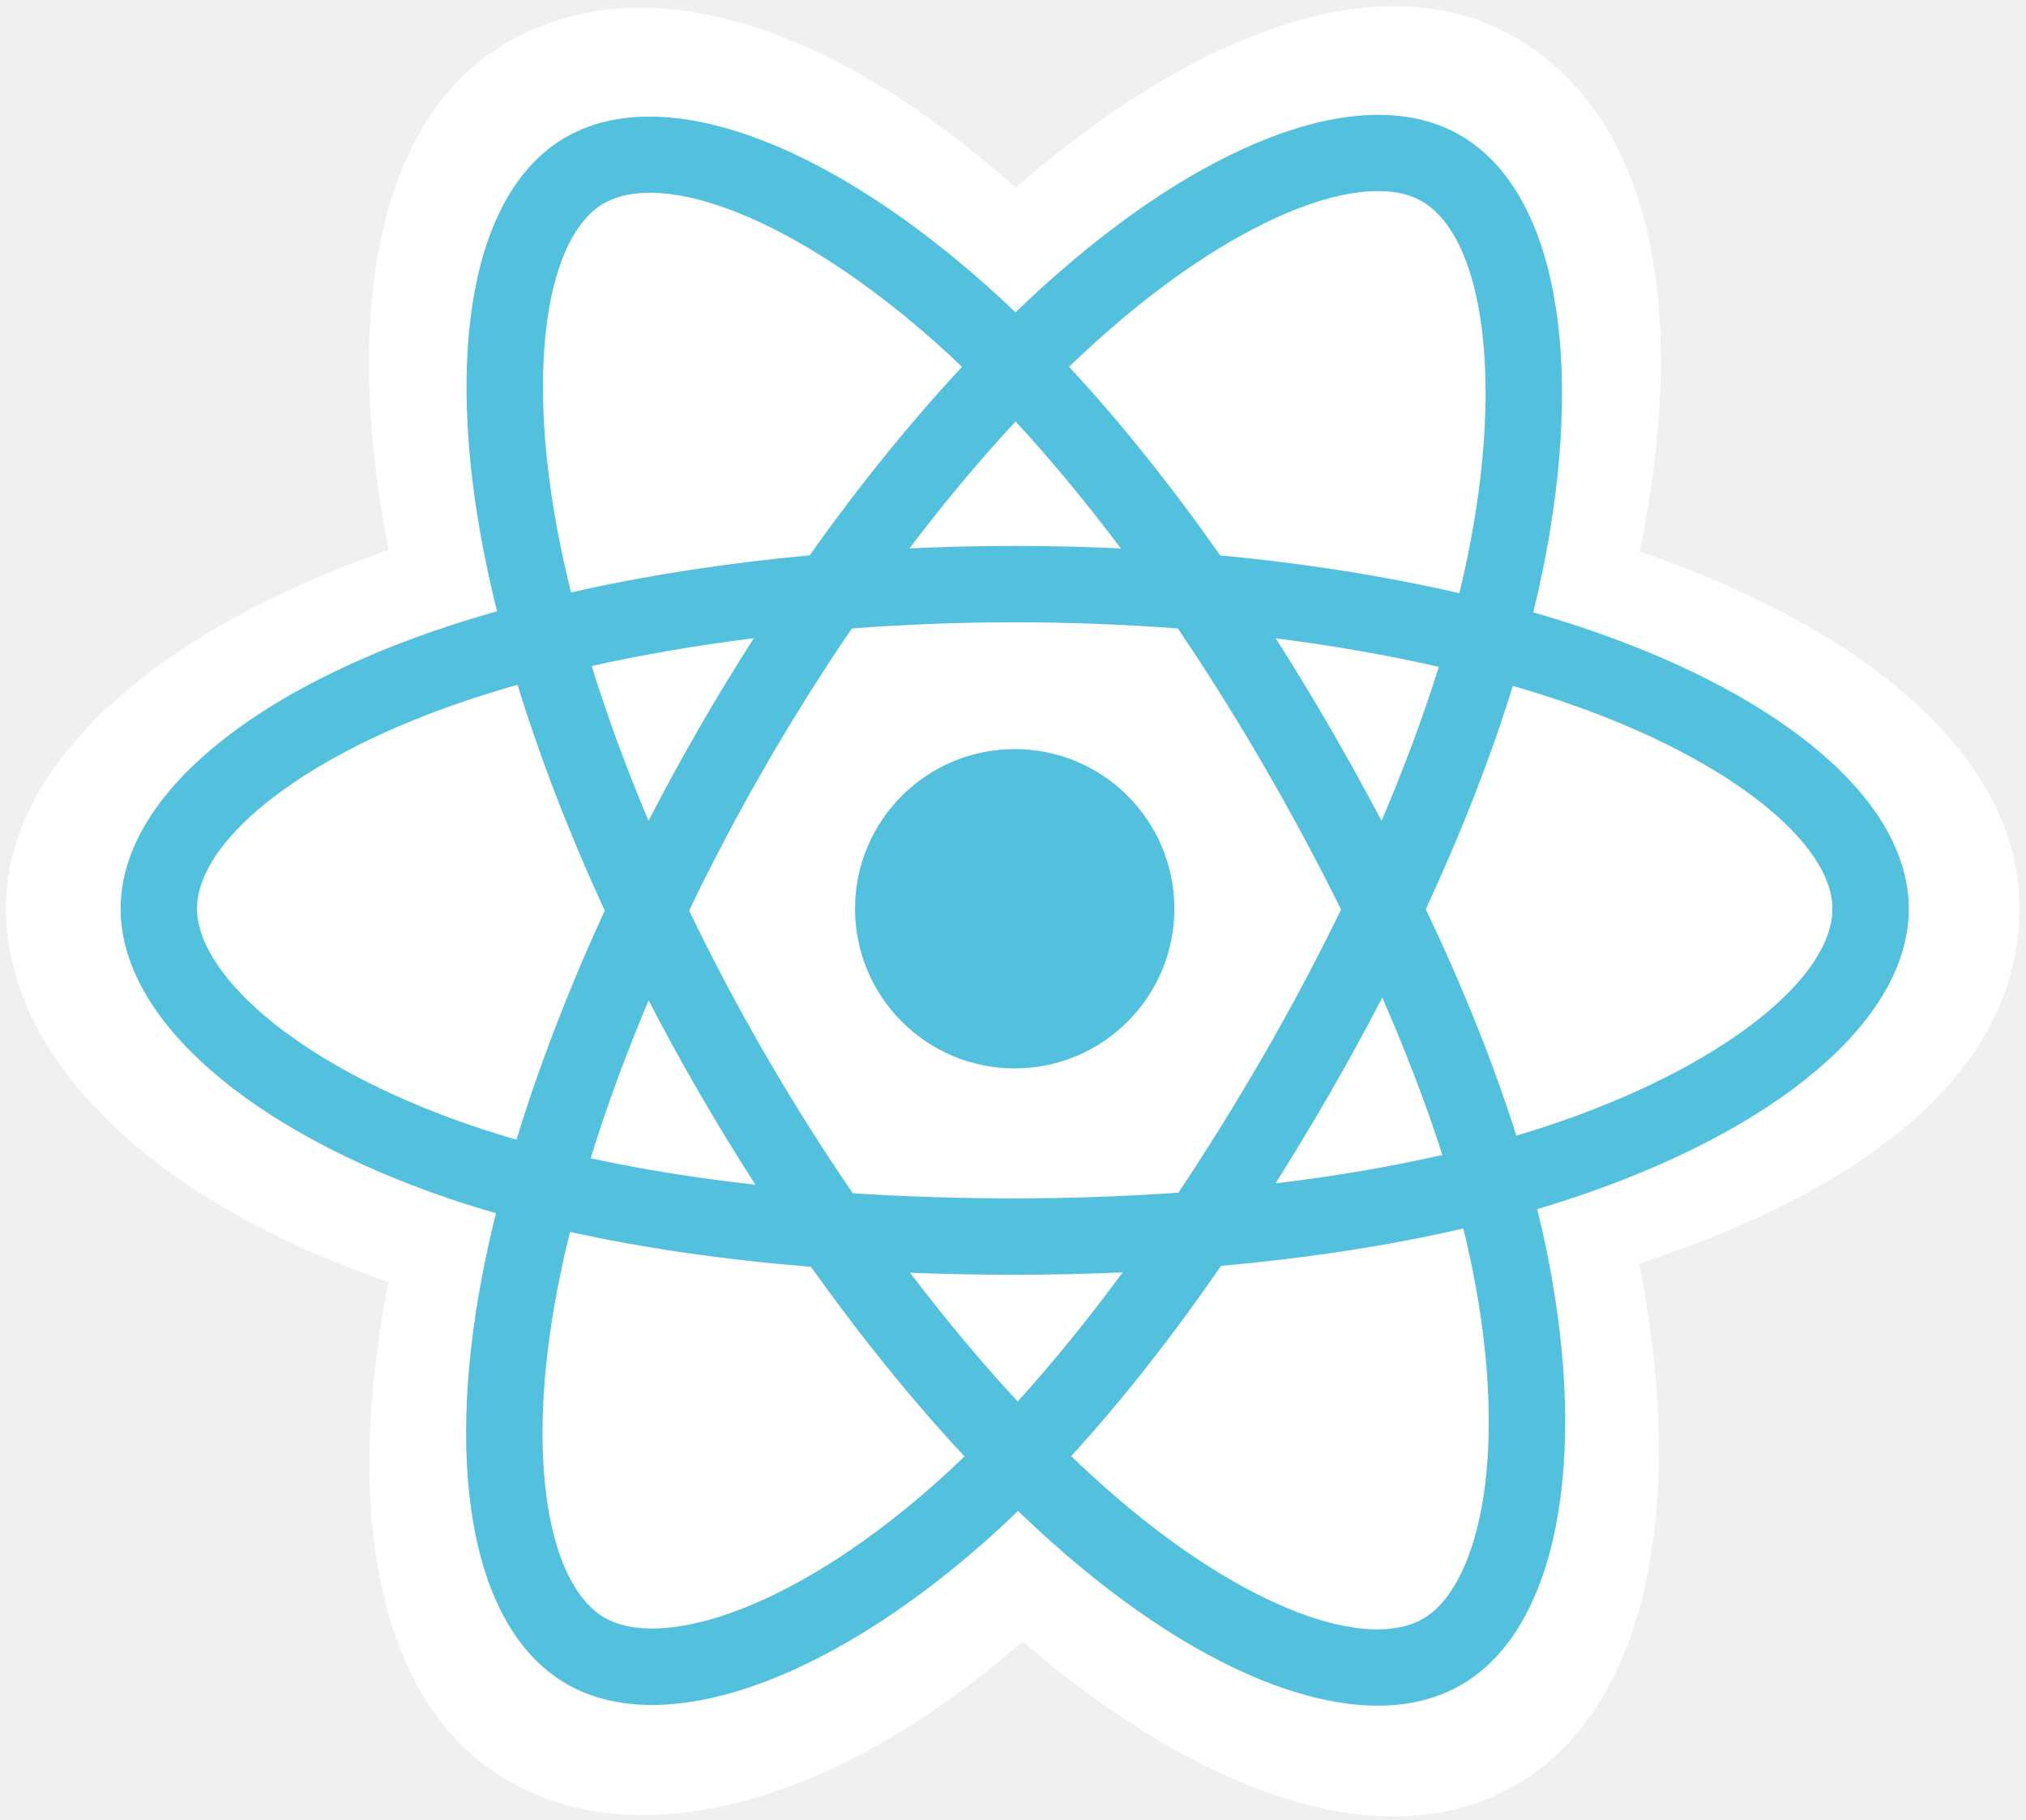
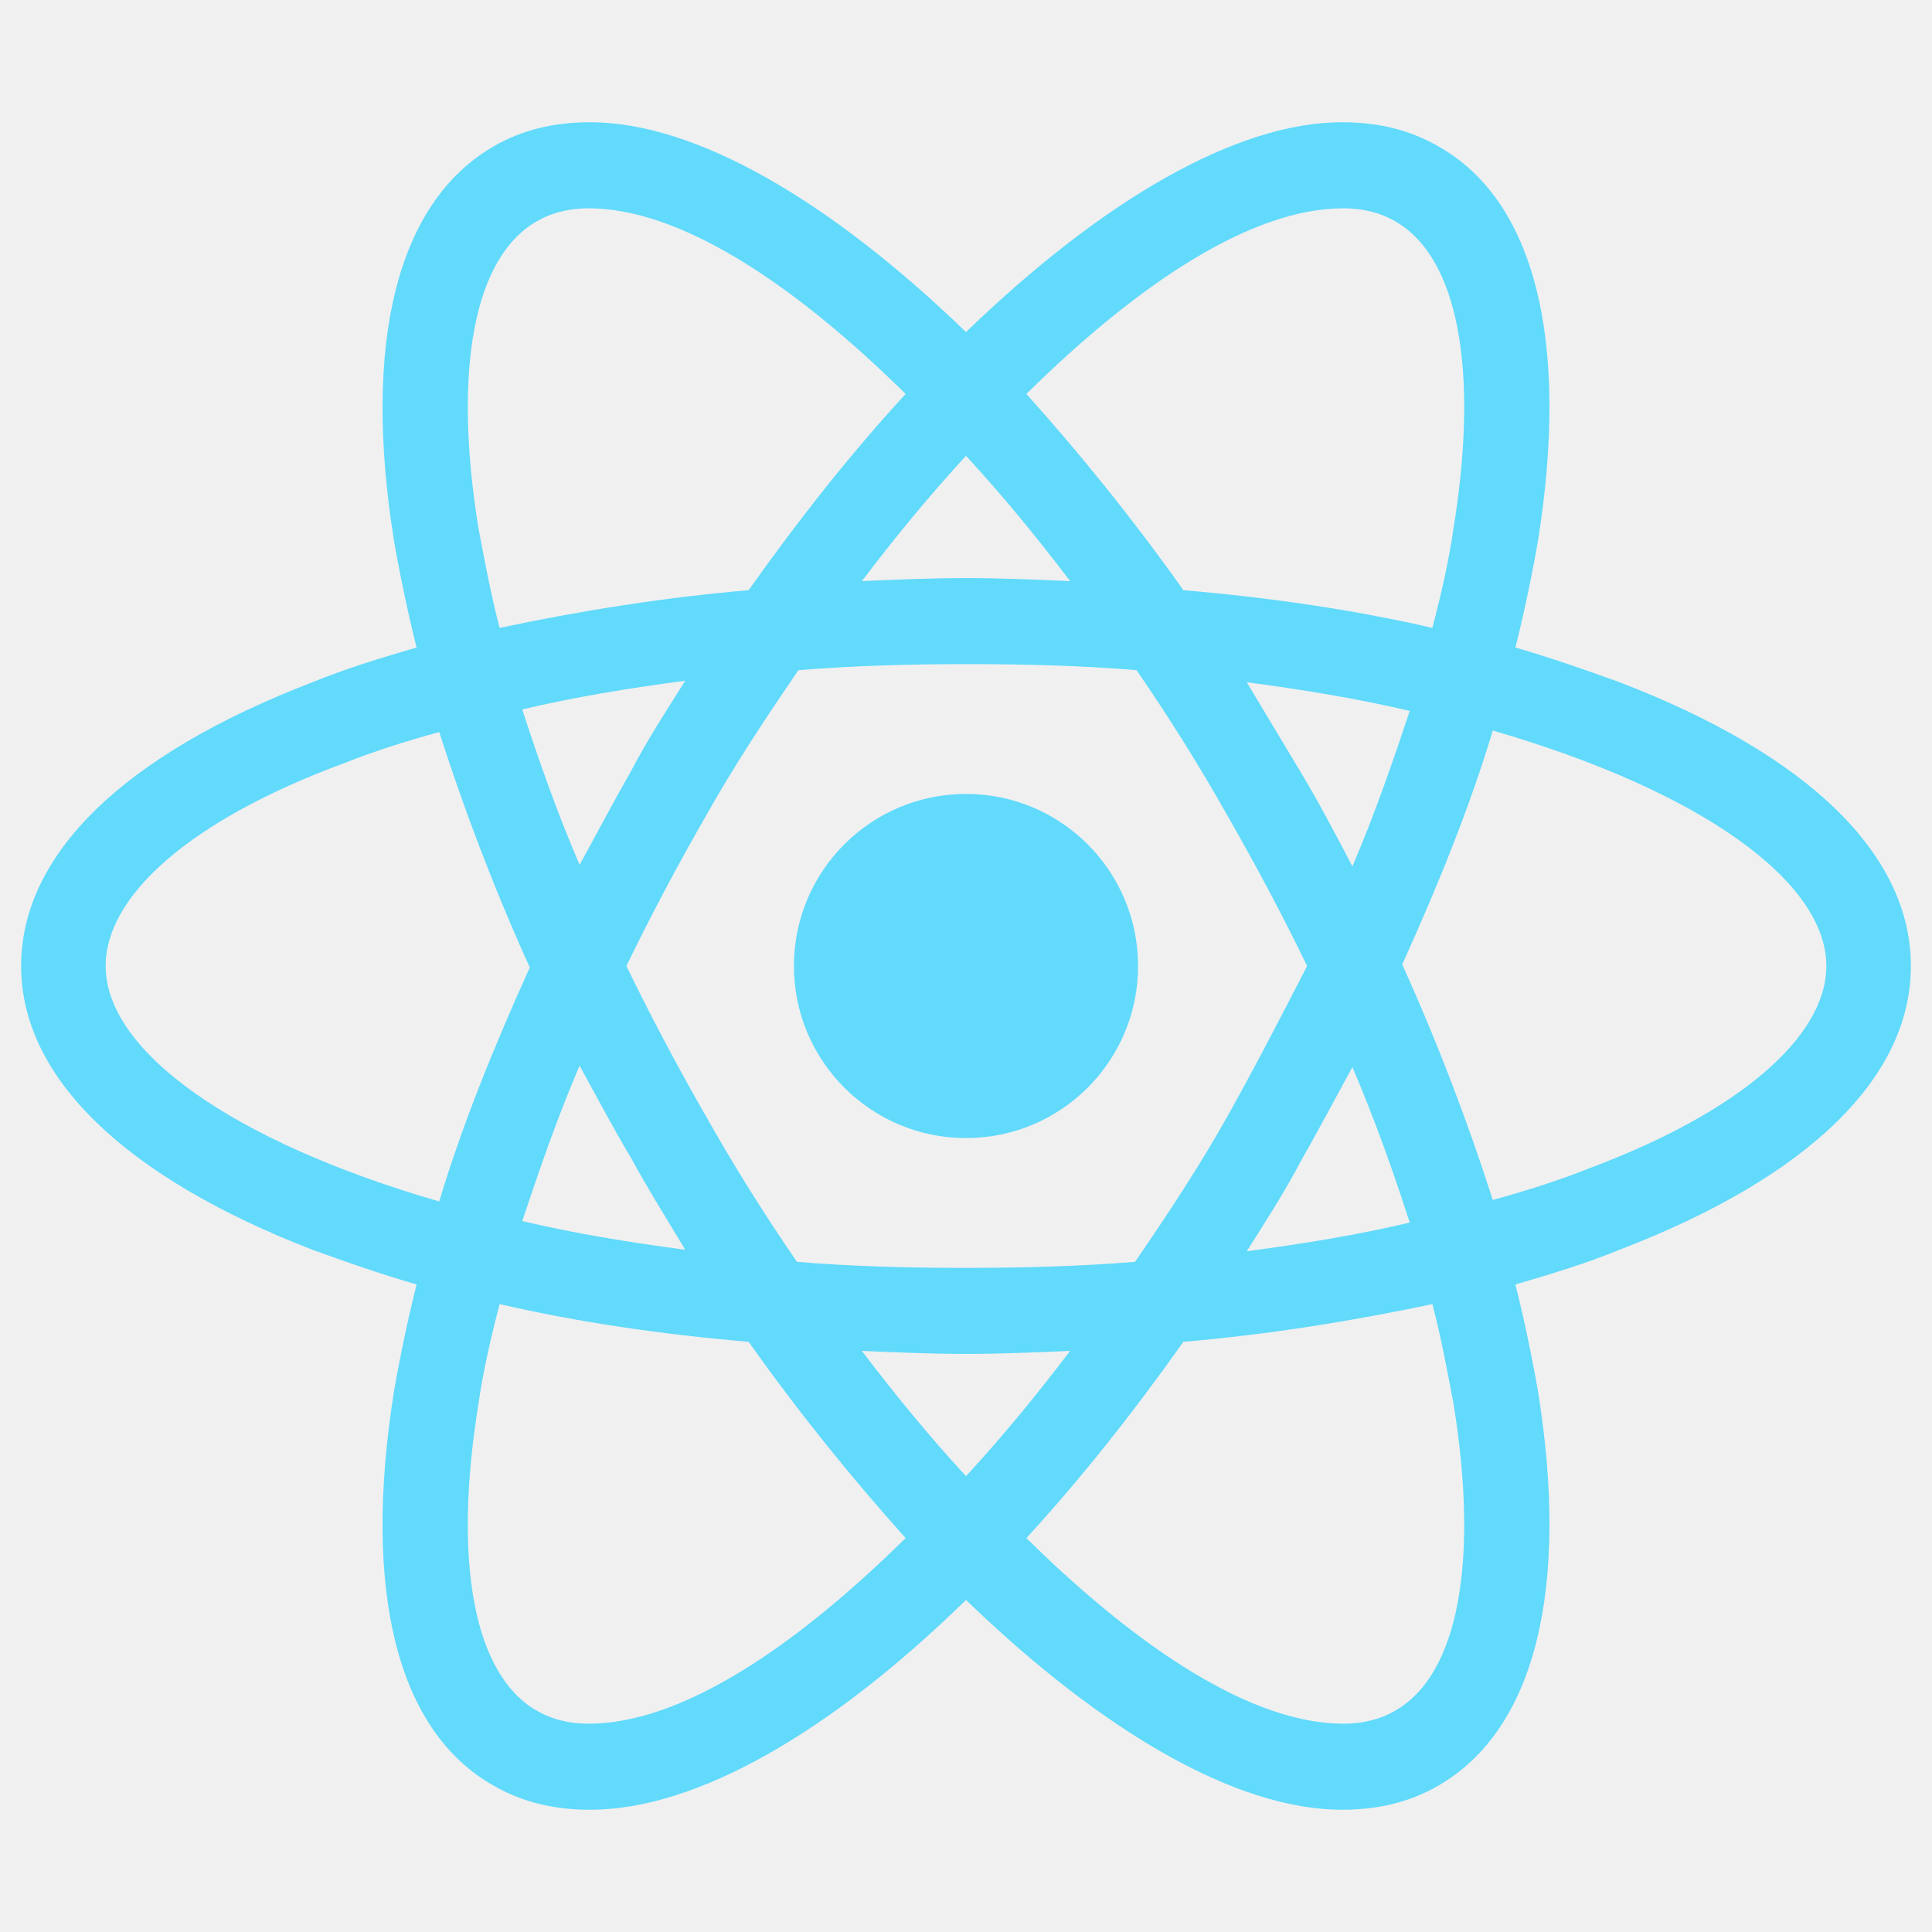
- <svg xmlns="http://www.w3.org/2000/svg" width="2500" height="2246" viewBox="0 0 256 230" preserveAspectRatio="xMinYMin meet">
-   <path d="M.754 114.75c0 19.215 18.763 37.152 48.343 47.263-5.907 29.737-1.058 53.706 15.136 63.045 16.645 9.6 41.443 2.955 64.98-17.62 22.943 19.744 46.13 27.514 62.31 18.148 16.63-9.627 21.687-35.221 15.617-65.887 30.81-10.186 48.044-25.481 48.044-44.949 0-18.769-18.797-35.006-47.979-45.052 6.535-31.933.998-55.32-15.867-65.045-16.259-9.376-39.716-1.204-62.996 19.056C104.122 2.205 80.897-4.36 64.05 5.392 47.806 14.795 43.171 39.2 49.097 69.487 20.515 79.452.754 96.057.754 114.75z" fill="#FFF" />
-   <path d="M201.025 79.674a151.364 151.364 0 0 0-7.274-2.292 137.5 137.5 0 0 0 1.124-4.961c5.506-26.728 1.906-48.26-10.388-55.348-11.787-6.798-31.065.29-50.535 17.233a151.136 151.136 0 0 0-5.626 5.163 137.573 137.573 0 0 0-3.744-3.458c-20.405-18.118-40.858-25.752-53.139-18.643-11.776 6.817-15.264 27.06-10.307 52.39a150.91 150.91 0 0 0 1.67 7.484c-2.894.822-5.689 1.698-8.363 2.63-23.922 8.34-39.2 21.412-39.2 34.97 0 14.004 16.4 28.05 41.318 36.566a128.44 128.44 0 0 0 6.11 1.91 147.813 147.813 0 0 0-1.775 8.067c-4.726 24.89-1.035 44.653 10.71 51.428 12.131 6.995 32.491-.195 52.317-17.525 1.567-1.37 3.14-2.823 4.715-4.346a148.34 148.34 0 0 0 6.108 5.573c19.204 16.525 38.17 23.198 49.905 16.405 12.12-7.016 16.058-28.247 10.944-54.078-.39-1.973-.845-3.988-1.355-6.04 1.43-.422 2.833-.858 4.202-1.312 25.904-8.582 42.757-22.457 42.757-36.648 0-13.607-15.77-26.767-40.174-35.168z" fill="#53C1DE" />
-   <path d="M195.406 142.328c-1.235.409-2.503.804-3.795 1.187-2.86-9.053-6.72-18.68-11.442-28.625 4.507-9.71 8.217-19.213 10.997-28.208 2.311.67 4.555 1.375 6.717 2.12 20.91 7.197 33.664 17.84 33.664 26.04 0 8.735-13.775 20.075-36.14 27.486zm-9.28 18.389c2.261 11.422 2.584 21.749 1.086 29.822-1.346 7.254-4.052 12.09-7.398 14.027-7.121 4.122-22.35-1.236-38.772-15.368-1.883-1.62-3.78-3.35-5.682-5.18 6.367-6.964 12.73-15.06 18.94-24.05 10.924-.969 21.244-2.554 30.603-4.717.46 1.86.87 3.683 1.223 5.466zm-93.85 43.137c-6.957 2.457-12.498 2.527-15.847.596-7.128-4.11-10.09-19.98-6.049-41.265a138.507 138.507 0 0 1 1.65-7.502c9.255 2.047 19.5 3.52 30.45 4.408 6.251 8.797 12.798 16.883 19.396 23.964a118.863 118.863 0 0 1-4.305 3.964c-8.767 7.664-17.552 13.1-25.294 15.835zm-32.593-61.58c-11.018-3.766-20.117-8.66-26.354-14-5.604-4.8-8.434-9.565-8.434-13.432 0-8.227 12.267-18.722 32.726-25.855a139.276 139.276 0 0 1 7.777-2.447c2.828 9.197 6.537 18.813 11.013 28.537-4.534 9.869-8.296 19.638-11.15 28.943a118.908 118.908 0 0 1-5.578-1.746zm10.926-74.37c-4.247-21.703-1.427-38.074 5.67-42.182 7.56-4.376 24.275 1.864 41.893 17.507 1.126 1 2.257 2.047 3.39 3.13-6.564 7.049-13.051 15.074-19.248 23.82-10.627.985-20.8 2.567-30.152 4.686a141.525 141.525 0 0 1-1.553-6.962zm97.467 24.067a306.982 306.982 0 0 0-6.871-11.3c7.21.91 14.117 2.12 20.603 3.601-1.947 6.241-4.374 12.767-7.232 19.457a336.42 336.42 0 0 0-6.5-11.758zm-39.747-38.714c4.452 4.823 8.911 10.209 13.297 16.052a284.245 284.245 0 0 0-26.706-.006c4.39-5.789 8.887-11.167 13.409-16.046zm-40.002 38.78a285.24 285.24 0 0 0-6.378 11.685c-2.811-6.667-5.216-13.222-7.18-19.552 6.447-1.443 13.322-2.622 20.485-3.517a283.79 283.79 0 0 0-6.927 11.384zm7.133 57.683c-7.4-.826-14.379-1.945-20.824-3.348 1.995-6.442 4.453-13.138 7.324-19.948a283.494 283.494 0 0 0 6.406 11.692 285.27 285.27 0 0 0 7.094 11.604zm33.136 27.389c-4.575-4.937-9.138-10.397-13.595-16.27 4.326.17 8.737.256 13.22.256 4.606 0 9.159-.103 13.64-.303-4.4 5.98-8.843 11.448-13.265 16.317zm46.072-51.032c3.02 6.884 5.566 13.544 7.588 19.877-6.552 1.495-13.625 2.699-21.078 3.593a337.537 337.537 0 0 0 6.937-11.498 306.632 306.632 0 0 0 6.553-11.972zm-14.915 7.15a316.478 316.478 0 0 1-10.84 17.49c-6.704.479-13.632.726-20.692.726-7.031 0-13.871-.219-20.458-.646A273.798 273.798 0 0 1 96.72 133.28a271.334 271.334 0 0 1-9.64-18.206 273.864 273.864 0 0 1 9.611-18.216v.002a271.252 271.252 0 0 1 10.956-17.442c6.72-.508 13.61-.774 20.575-.774 6.996 0 13.895.268 20.613.78a290.704 290.704 0 0 1 10.887 17.383 316.418 316.418 0 0 1 9.741 18.13 290.806 290.806 0 0 1-9.709 18.29zm19.913-107.792c7.566 4.364 10.509 21.961 5.755 45.038a127.525 127.525 0 0 1-1.016 4.492c-9.374-2.163-19.554-3.773-30.212-4.773-6.209-8.841-12.642-16.88-19.1-23.838a141.92 141.92 0 0 1 5.196-4.766c16.682-14.518 32.273-20.25 39.377-16.153z" fill="#FFF" />
-   <path d="M128.221 94.665c11.144 0 20.177 9.034 20.177 20.177 0 11.144-9.033 20.178-20.177 20.178-11.143 0-20.177-9.034-20.177-20.178 0-11.143 9.034-20.177 20.177-20.177" fill="#53C1DE" />
+ <svg xmlns="http://www.w3.org/2000/svg" viewBox="0 0 128 128">
+   <g fill="#61DAFB">
+     <circle cx="64" cy="64" r="11.4" />
+     <path d="M107.3 45.2c-2.2-.8-4.5-1.6-6.9-2.3.6-2.4 1.1-4.8 1.5-7.1 2.1-13.2-.2-22.5-6.6-26.1-1.9-1.1-4-1.6-6.4-1.6-7 0-15.9 5.2-24.9 13.9-9-8.7-17.9-13.9-24.9-13.9-2.4 0-4.5.5-6.4 1.6-6.4 3.7-8.7 13-6.6 26.1.4 2.3.9 4.7 1.5 7.1-2.4.7-4.7 1.4-6.9 2.3C8.2 50 1.4 56.6 1.4 64s6.9 14 19.3 18.8c2.2.8 4.5 1.6 6.9 2.3-.6 2.4-1.1 4.8-1.5 7.1-2.1 13.2.2 22.5 6.6 26.1 1.9 1.1 4 1.6 6.4 1.6 7.1 0 16-5.2 24.9-13.9 9 8.7 17.9 13.9 24.9 13.9 2.4 0 4.5-.5 6.4-1.6 6.4-3.7 8.7-13 6.6-26.1-.4-2.3-.9-4.7-1.5-7.1 2.4-.7 4.7-1.4 6.9-2.3 12.5-4.8 19.3-11.4 19.3-18.8s-6.8-14-19.3-18.8zM92.5 14.7c4.1 2.4 5.5 9.8 3.8 20.3-.3 2.1-.8 4.3-1.4 6.6-5.2-1.2-10.7-2-16.5-2.5-3.4-4.8-6.9-9.1-10.4-13 7.4-7.3 14.9-12.3 21-12.3 1.3 0 2.5.3 3.5.9zM81.3 74c-1.8 3.2-3.9 6.4-6.1 9.6-3.7.3-7.4.4-11.2.4-3.9 0-7.6-.1-11.2-.4-2.2-3.2-4.2-6.4-6-9.6-1.9-3.3-3.7-6.7-5.3-10 1.6-3.3 3.4-6.7 5.3-10 1.8-3.2 3.9-6.4 6.1-9.6 3.7-.3 7.4-.4 11.2-.4 3.9 0 7.6.1 11.2.4 2.2 3.2 4.2 6.4 6 9.6 1.9 3.3 3.7 6.7 5.3 10-1.7 3.3-3.4 6.6-5.3 10zm8.3-3.3c1.5 3.5 2.7 6.9 3.8 10.3-3.4.8-7 1.4-10.8 1.9 1.2-1.9 2.5-3.9 3.6-6 1.2-2.1 2.3-4.2 3.4-6.2zM64 97.8c-2.4-2.6-4.7-5.4-6.9-8.3 2.3.1 4.6.2 6.9.2 2.3 0 4.6-.1 6.9-.2-2.2 2.9-4.5 5.7-6.9 8.3zm-18.6-15c-3.8-.5-7.4-1.1-10.8-1.9 1.1-3.3 2.3-6.8 3.8-10.3 1.1 2 2.2 4.1 3.4 6.1 1.2 2.2 2.4 4.1 3.6 6.1zm-7-25.5c-1.5-3.5-2.7-6.9-3.8-10.3 3.4-.8 7-1.4 10.8-1.9-1.2 1.9-2.5 3.9-3.6 6-1.2 2.1-2.3 4.2-3.4 6.2zM64 30.2c2.4 2.6 4.7 5.4 6.9 8.3-2.3-.1-4.6-.2-6.9-.2-2.3 0-4.6.1-6.9.2 2.2-2.9 4.5-5.7 6.9-8.3zm22.2 21l-3.6-6c3.8.5 7.4 1.1 10.8 1.9-1.1 3.3-2.3 6.8-3.8 10.3-1.1-2.1-2.2-4.2-3.4-6.2zM31.7 35c-1.7-10.5-.3-17.9 3.8-20.3 1-.6 2.2-.9 3.5-.9 6 0 13.5 4.9 21 12.3-3.5 3.8-7 8.2-10.4 13-5.8.5-11.3 1.4-16.5 2.5-.6-2.3-1-4.5-1.4-6.6zM7 64c0-4.7 5.7-9.7 15.7-13.4 2-.8 4.2-1.5 6.4-2.1 1.6 5 3.6 10.3 6 15.6-2.4 5.3-4.5 10.5-6 15.5C15.3 75.6 7 69.6 7 64zm28.5 49.3c-4.1-2.4-5.5-9.8-3.8-20.3.3-2.1.8-4.3 1.4-6.6 5.2 1.2 10.7 2 16.5 2.5 3.4 4.8 6.9 9.1 10.4 13-7.4 7.3-14.9 12.3-21 12.3-1.3 0-2.5-.3-3.5-.9zM96.3 93c1.7 10.5.3 17.9-3.8 20.3-1 .6-2.2.9-3.5.9-6 0-13.5-4.9-21-12.3 3.5-3.8 7-8.2 10.4-13 5.8-.5 11.3-1.4 16.5-2.5.6 2.3 1 4.5 1.4 6.6zm9-15.6c-2 .8-4.2 1.5-6.4 2.1-1.6-5-3.6-10.3-6-15.6 2.4-5.3 4.5-10.5 6-15.5 13.8 4 22.1 10 22.1 15.6 0 4.7-5.8 9.7-15.7 13.4z" />
+   </g>
</svg>
